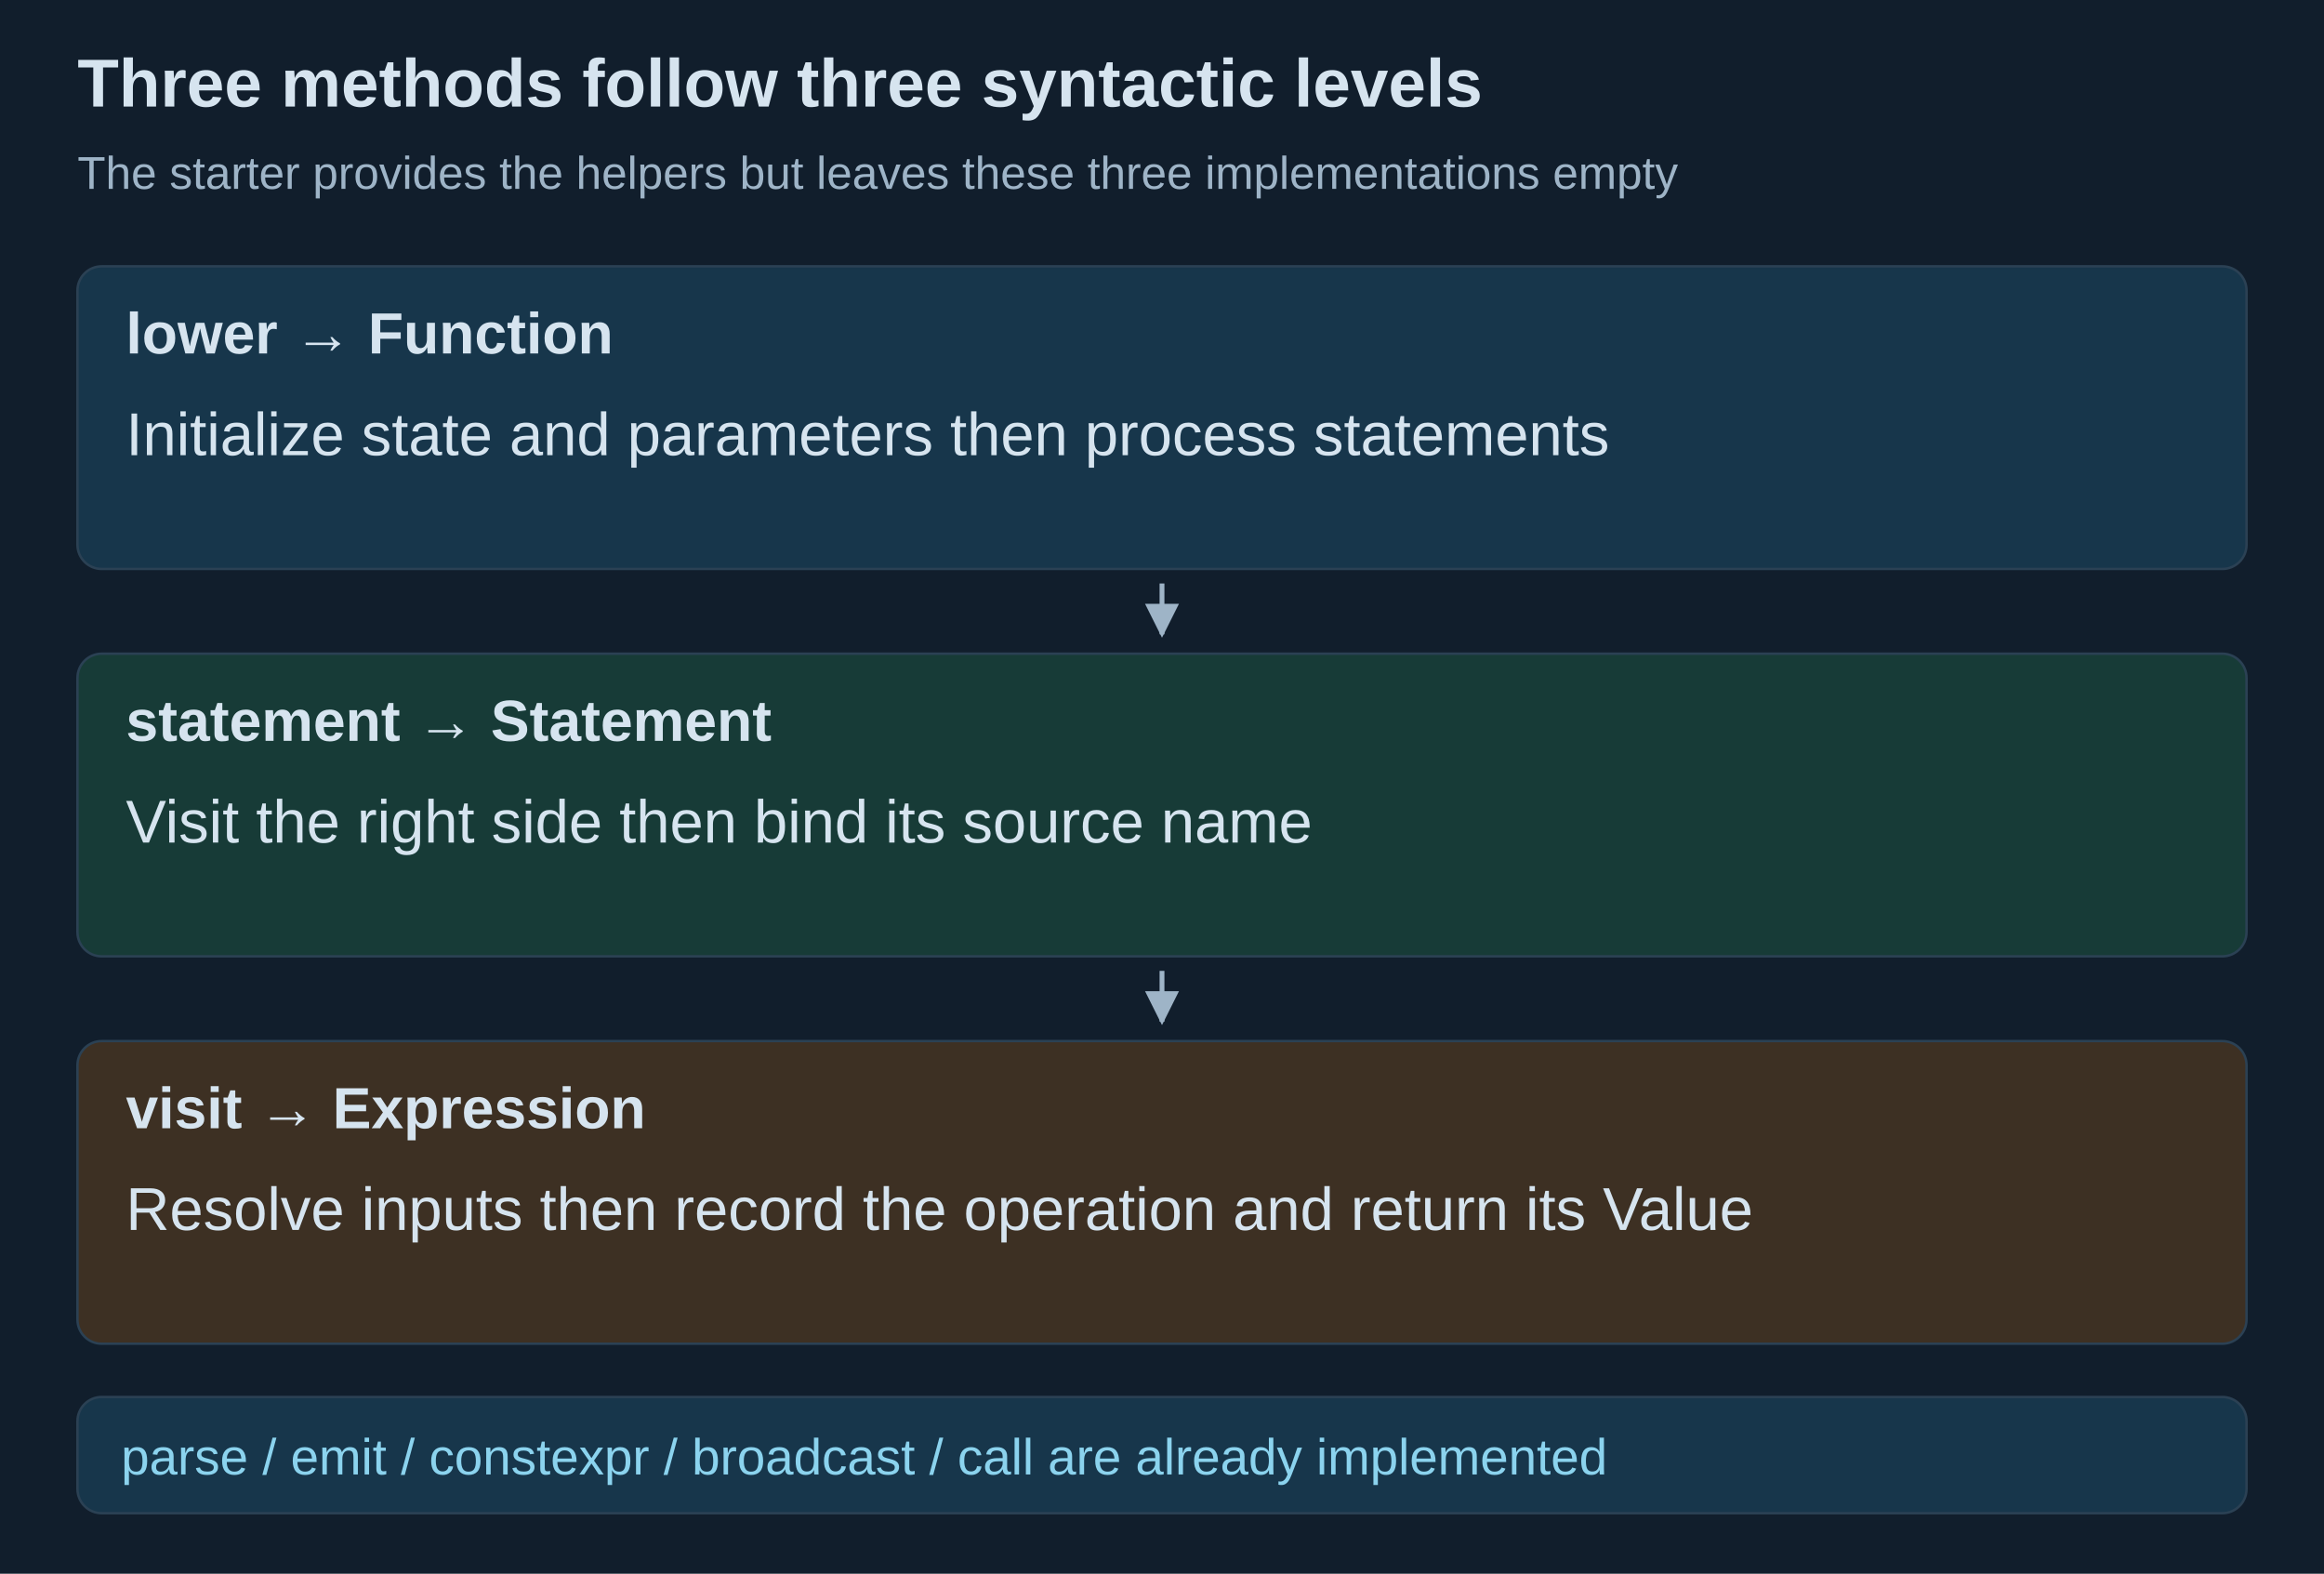
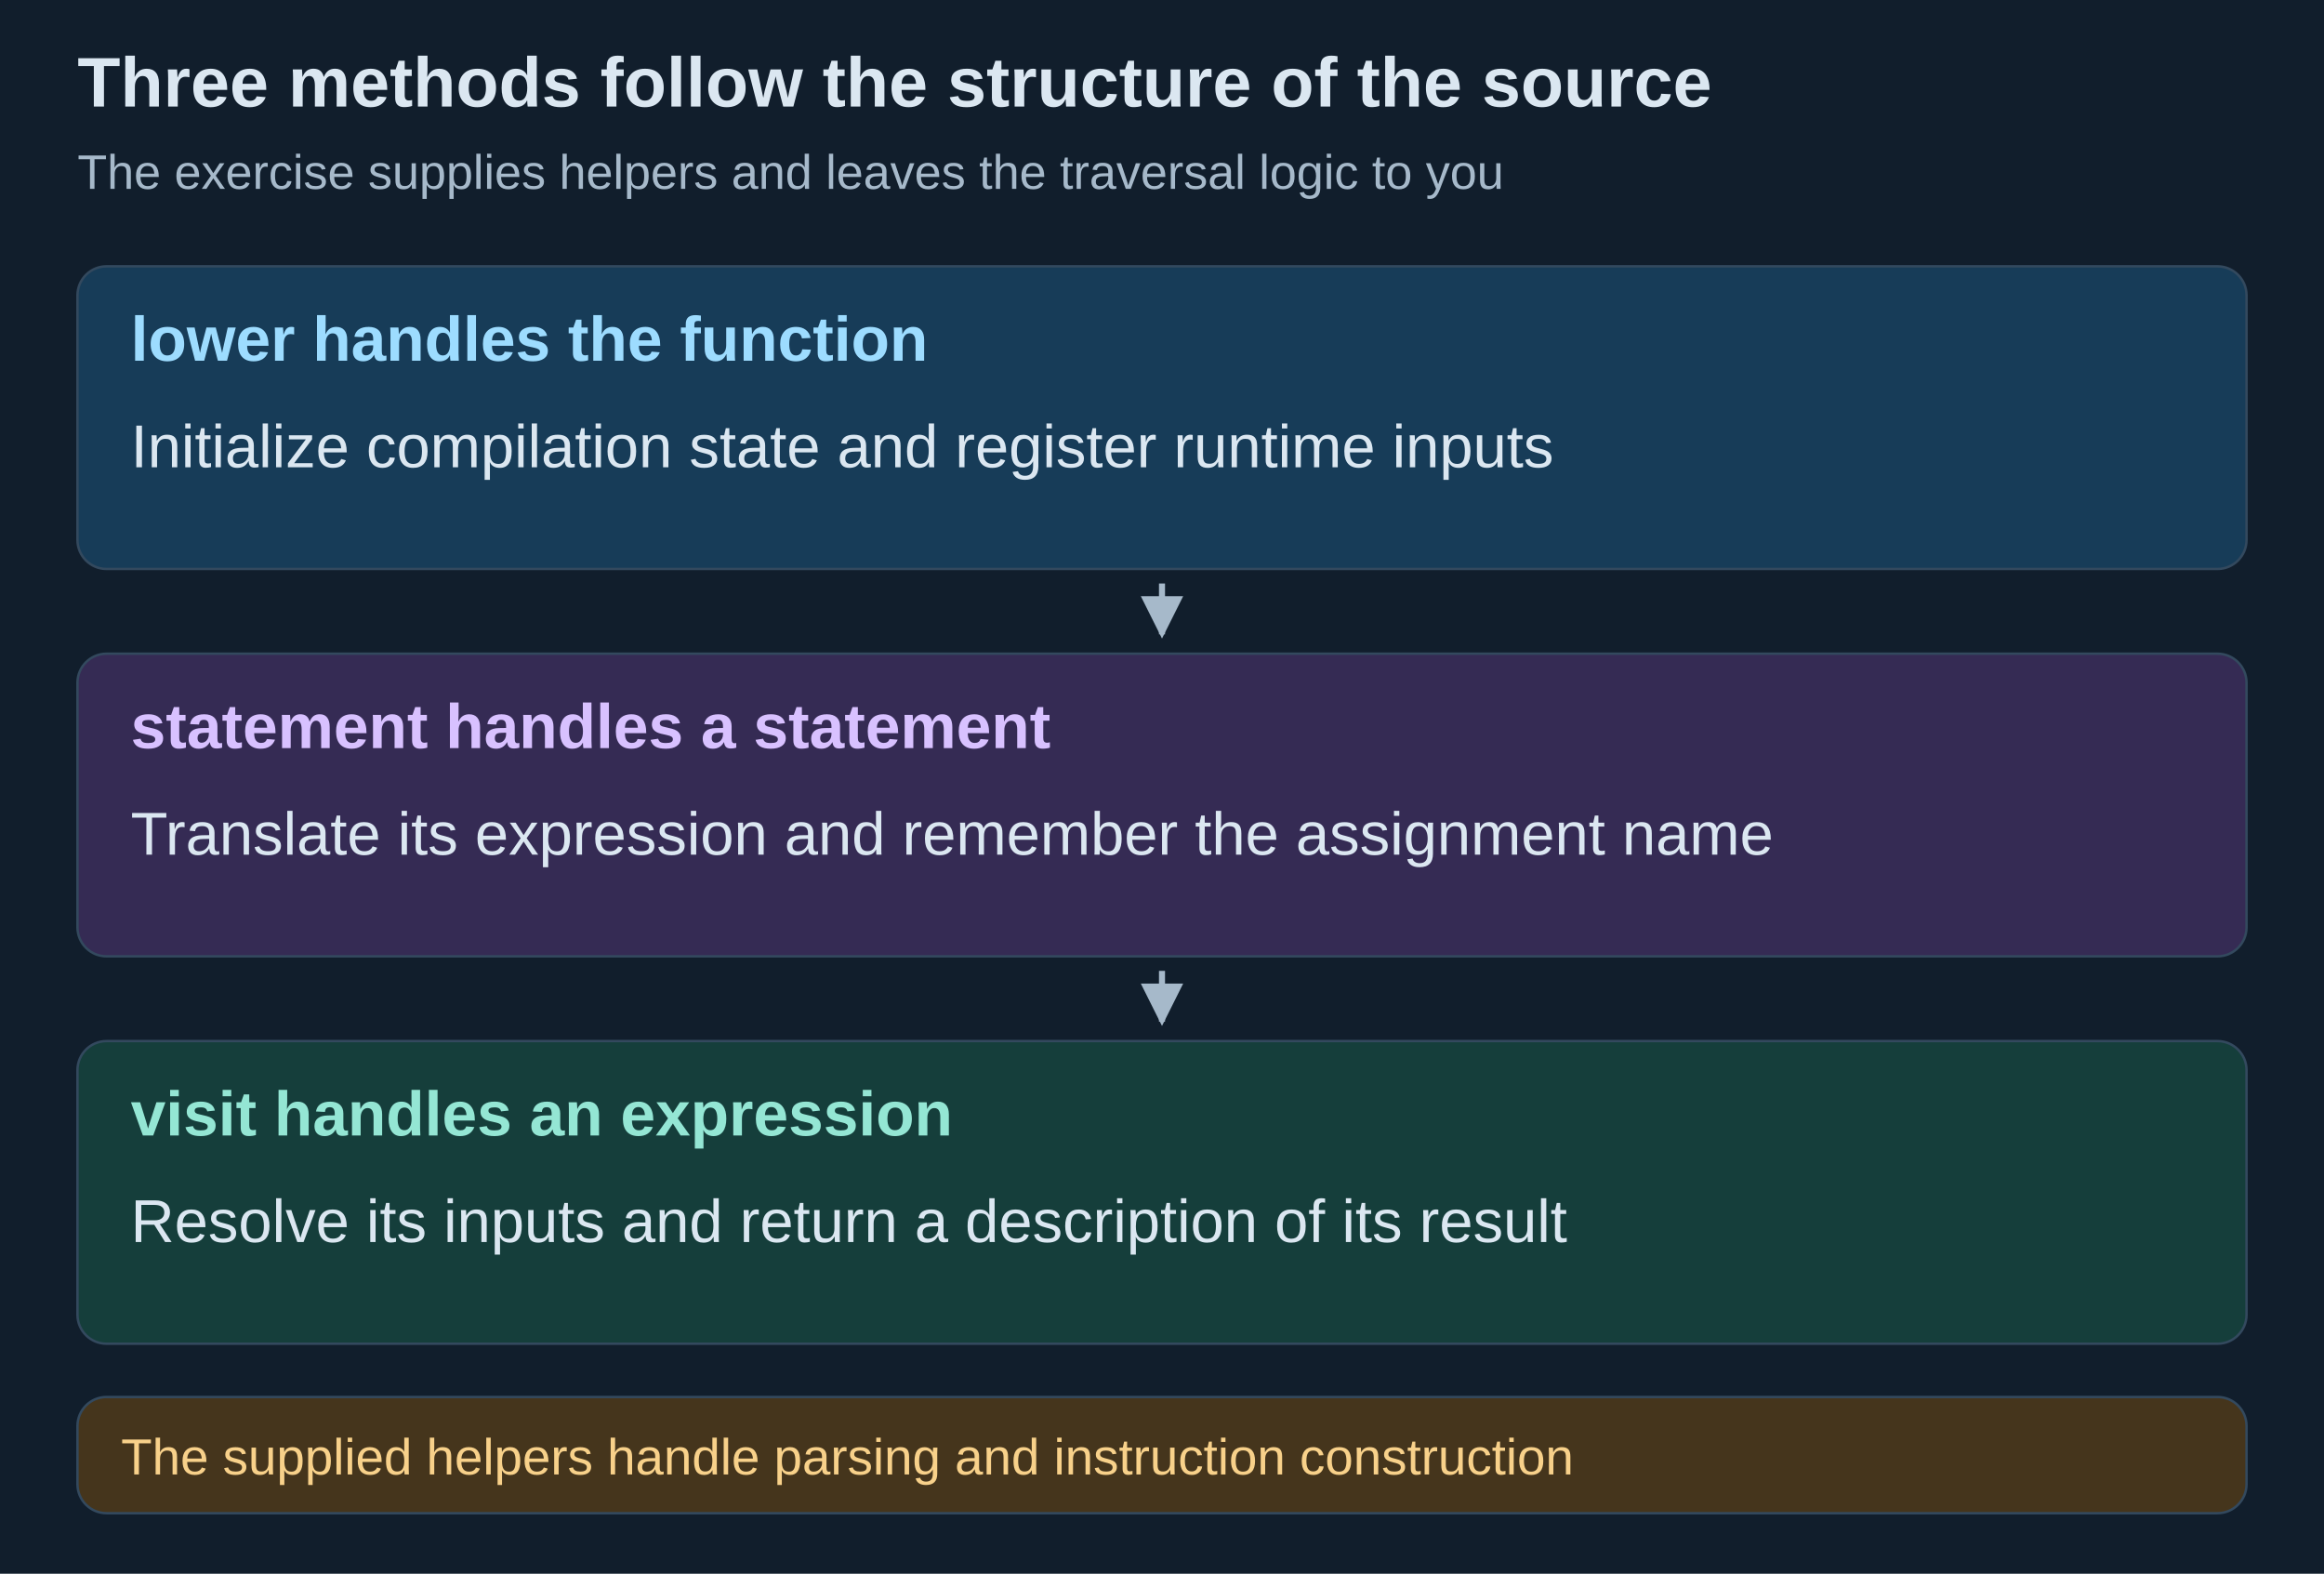
<svg xmlns="http://www.w3.org/2000/svg" width="960" height="650" viewBox="0 0 960 650" role="img" aria-labelledby="title desc">
  <defs>
    <marker id="arrow" viewBox="0 0 10 10" refX="9" refY="5" markerWidth="7" markerHeight="7" orient="auto-start-reverse">
-       <path d="M0 0L10 5L0 10Z" fill="#9eb4c7" />
+       <path d="M0 0L10 5L0 10Z" fill="#a6b9ca" />
    </marker>
  </defs>
-   <style>text{font-family:Arial,Helvetica,sans-serif;fill:#d6e4ef}.code{font-family:Consolas,"DejaVu Sans Mono",monospace}</style>
+   <style>text{font-family:Arial,Helvetica,sans-serif}.code{font-family:Consolas,"DejaVu Sans Mono",monospace}</style>
  <rect width="960" height="650" fill="#111e2c" />
-   <text x="32" y="44" font-size="28" style="fill:#d6e4ef" font-weight="700">Three methods follow three syntactic levels</text>
-   <text x="32" y="78" font-size="19" style="fill:#9eb4c7">The starter provides the helpers but leaves these three implementations empty</text>
-   <rect x="32" y="110" width="896" height="125" rx="10" fill="#17364b" stroke="#2b4154" />
-   <text x="52" y="146" font-size="24" style="fill:#d6e4ef" font-weight="700">lower  →  Function</text>
-   <text x="52" y="188" font-size="25" style="fill:#d6e4ef">Initialize state and parameters then process statements</text>
-   <rect x="32" y="270" width="896" height="125" rx="10" fill="#173b37" stroke="#2b4154" />
-   <text x="52" y="306" font-size="24" style="fill:#d6e4ef" font-weight="700">statement  →  Statement</text>
-   <text x="52" y="348" font-size="25" style="fill:#d6e4ef">Visit the right side then bind its source name</text>
-   <rect x="32" y="430" width="896" height="125" rx="10" fill="#3d3023" stroke="#2b4154" />
-   <text x="52" y="466" font-size="24" style="fill:#d6e4ef" font-weight="700">visit  →  Expression</text>
-   <text x="52" y="508" font-size="25" style="fill:#d6e4ef">Resolve inputs then record the operation and return its Value</text>
-   <path d="M480 241L480 262" fill="none" stroke="#9eb4c7" stroke-width="2" marker-end="url(#arrow)" />
-   <path d="M480 401L480 422" fill="none" stroke="#9eb4c7" stroke-width="2" marker-end="url(#arrow)" />
-   <rect x="32" y="577" width="896" height="48" rx="10" fill="#17364b" stroke="#2b4154" />
-   <text x="50" y="609" font-size="21" style="fill:#8bd3ee">parse  /  emit  /  constexpr  /  broadcast  /  call are already implemented</text>
+   <text x="32" y="44" font-size="29" fill="#dbe7f1" font-weight="700">Three methods follow the structure of the source</text>
+   <text x="32" y="78" font-size="20" fill="#a6b9ca">The exercise supplies helpers and leaves the traversal logic to you</text>
+   <rect x="32" y="110" width="896" height="125" rx="12" fill="#173c58" stroke="#33495e" />
+   <text x="54" y="149" font-size="26" fill="#9ddcff" font-weight="700">lower handles the function</text>
+   <text x="54" y="193" font-size="25" fill="#dbe7f1">Initialize compilation state and register runtime inputs</text>
+   <rect x="32" y="270" width="896" height="125" rx="12" fill="#352b54" stroke="#33495e" />
+   <text x="54" y="309" font-size="26" fill="#d8c1ff" font-weight="700">statement handles a statement</text>
+   <text x="54" y="353" font-size="25" fill="#dbe7f1">Translate its expression and remember the assignment name</text>
+   <rect x="32" y="430" width="896" height="125" rx="12" fill="#153e3b" stroke="#33495e" />
+   <text x="54" y="469" font-size="26" fill="#94e6d4" font-weight="700">visit handles an expression</text>
+   <text x="54" y="513" font-size="25" fill="#dbe7f1">Resolve its inputs and return a description of its result</text>
+   <path d="M480 241L480 262" stroke="#a6b9ca" stroke-width="2.5" fill="none" marker-end="url(#arrow)" />
+   <path d="M480 401L480 422" stroke="#a6b9ca" stroke-width="2.5" fill="none" marker-end="url(#arrow)" />
+   <rect x="32" y="577" width="896" height="48" rx="12" fill="#45351c" stroke="#33495e" />
+   <text x="50" y="609" font-size="21" fill="#f8d18a">The supplied helpers handle parsing and instruction construction</text>
</svg>
